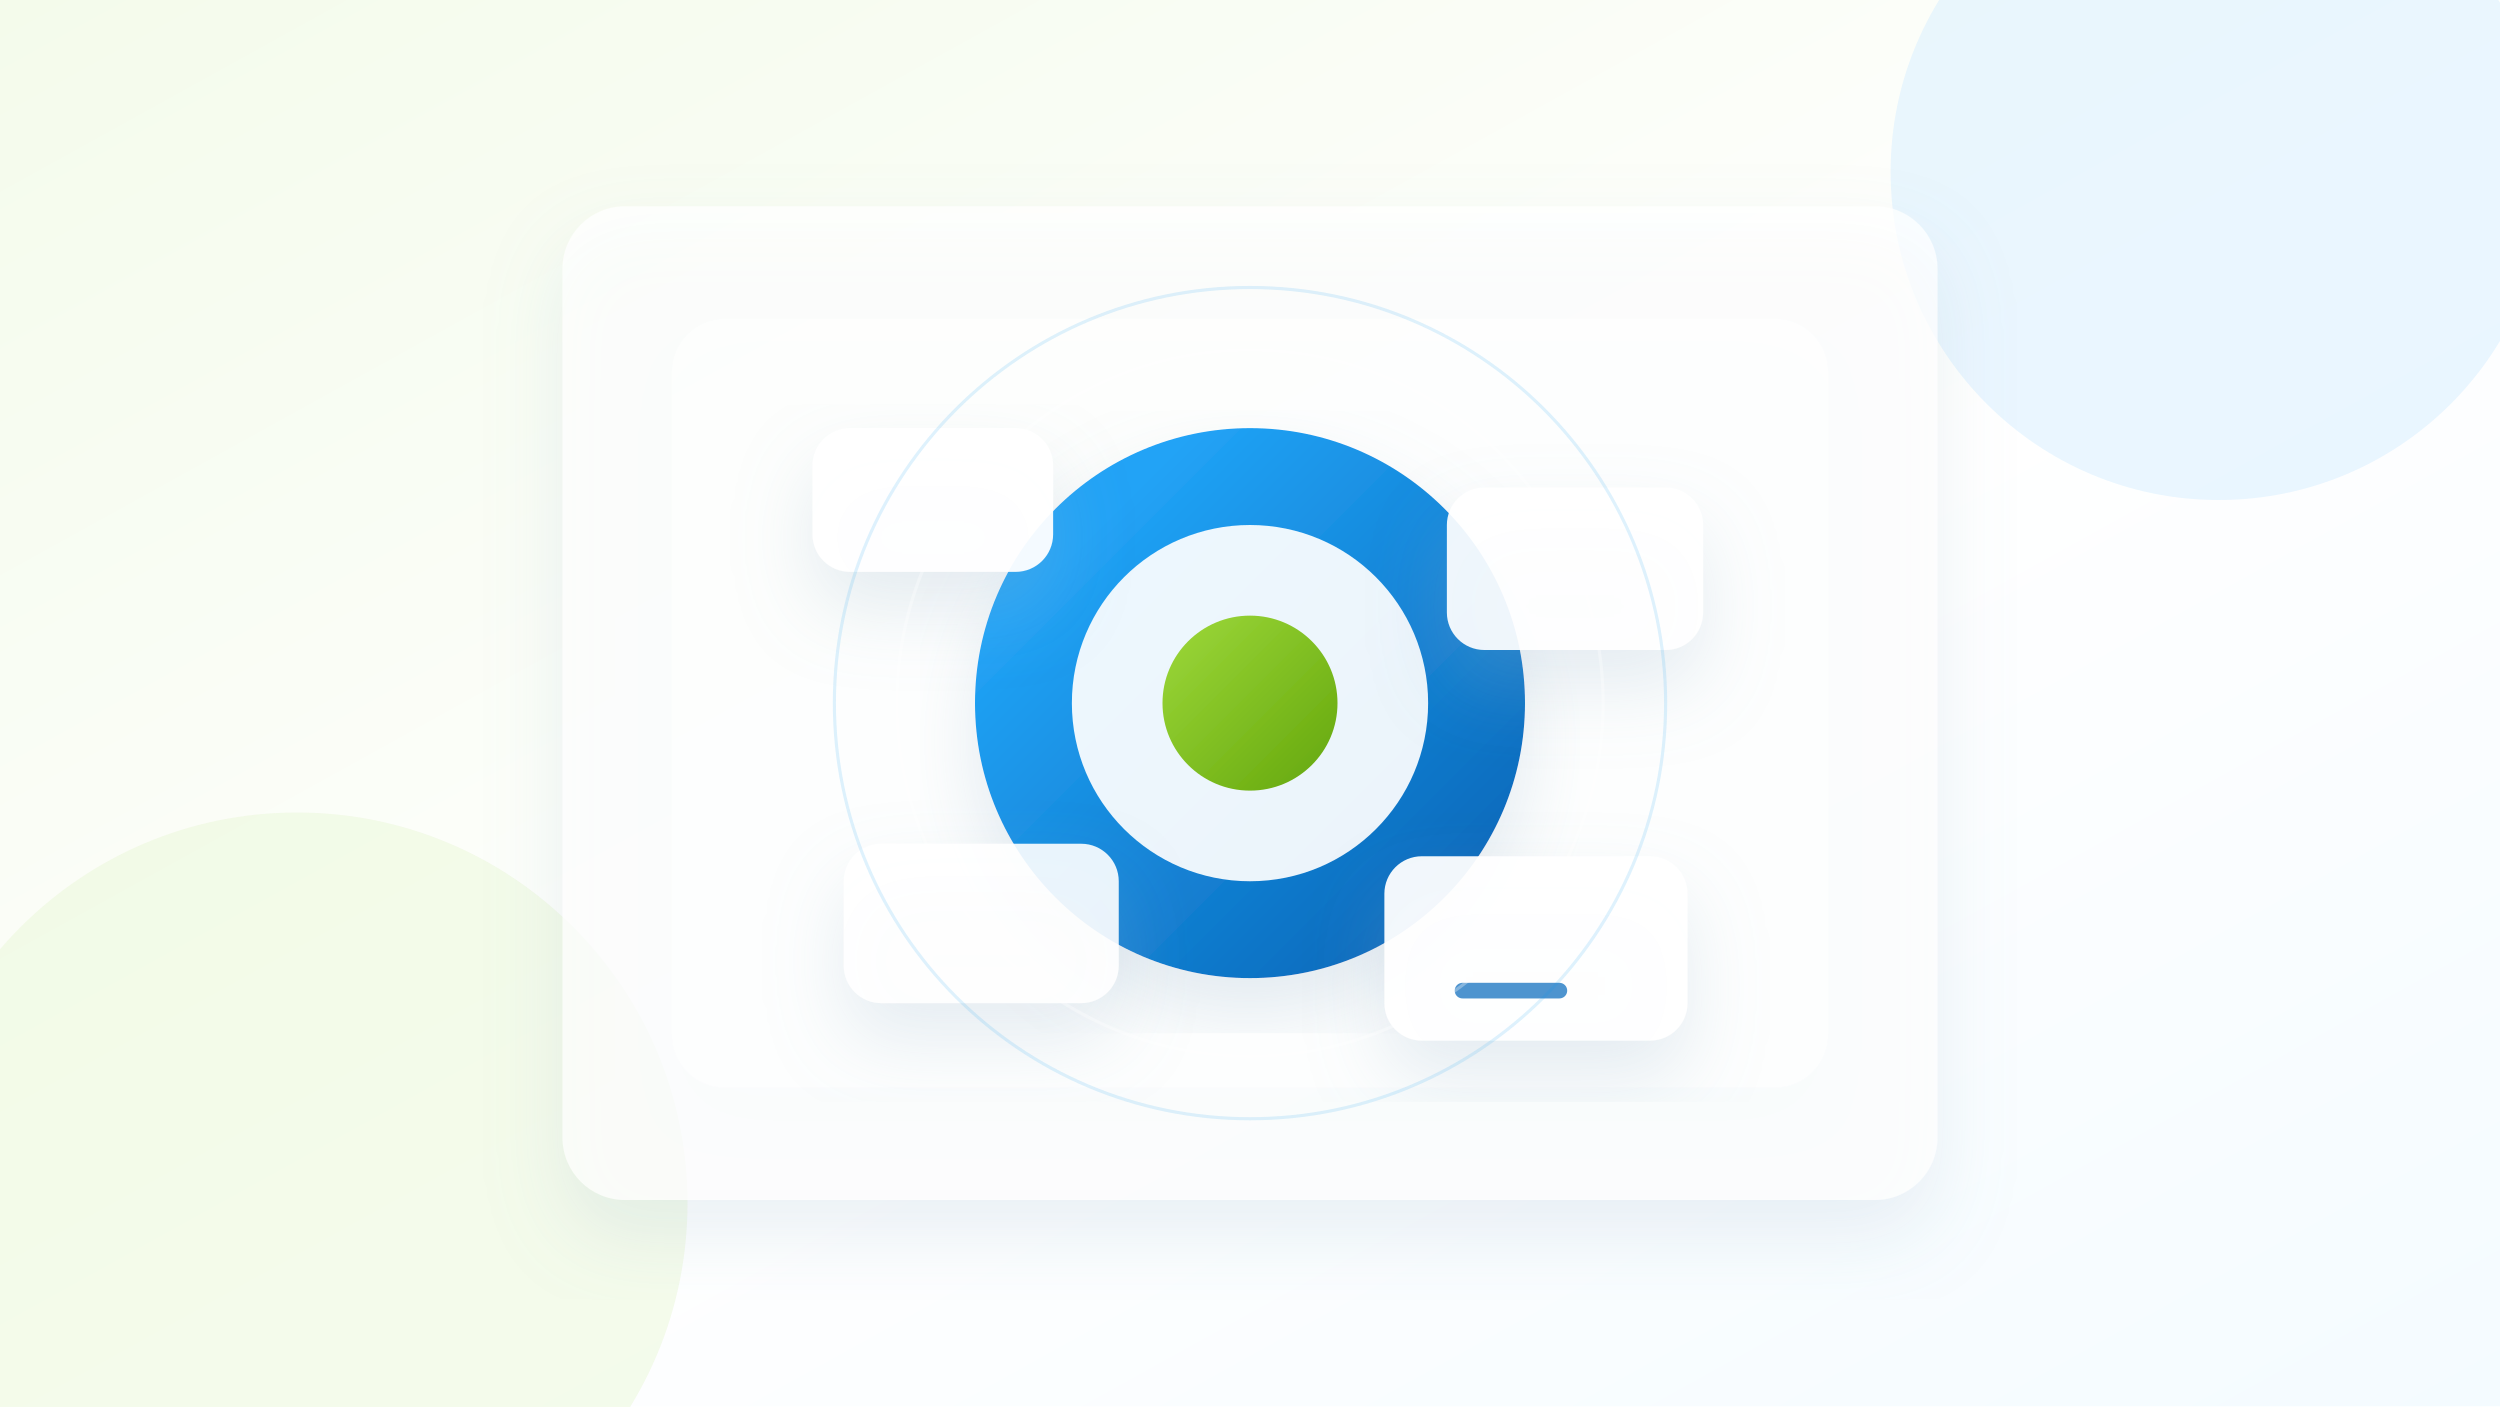
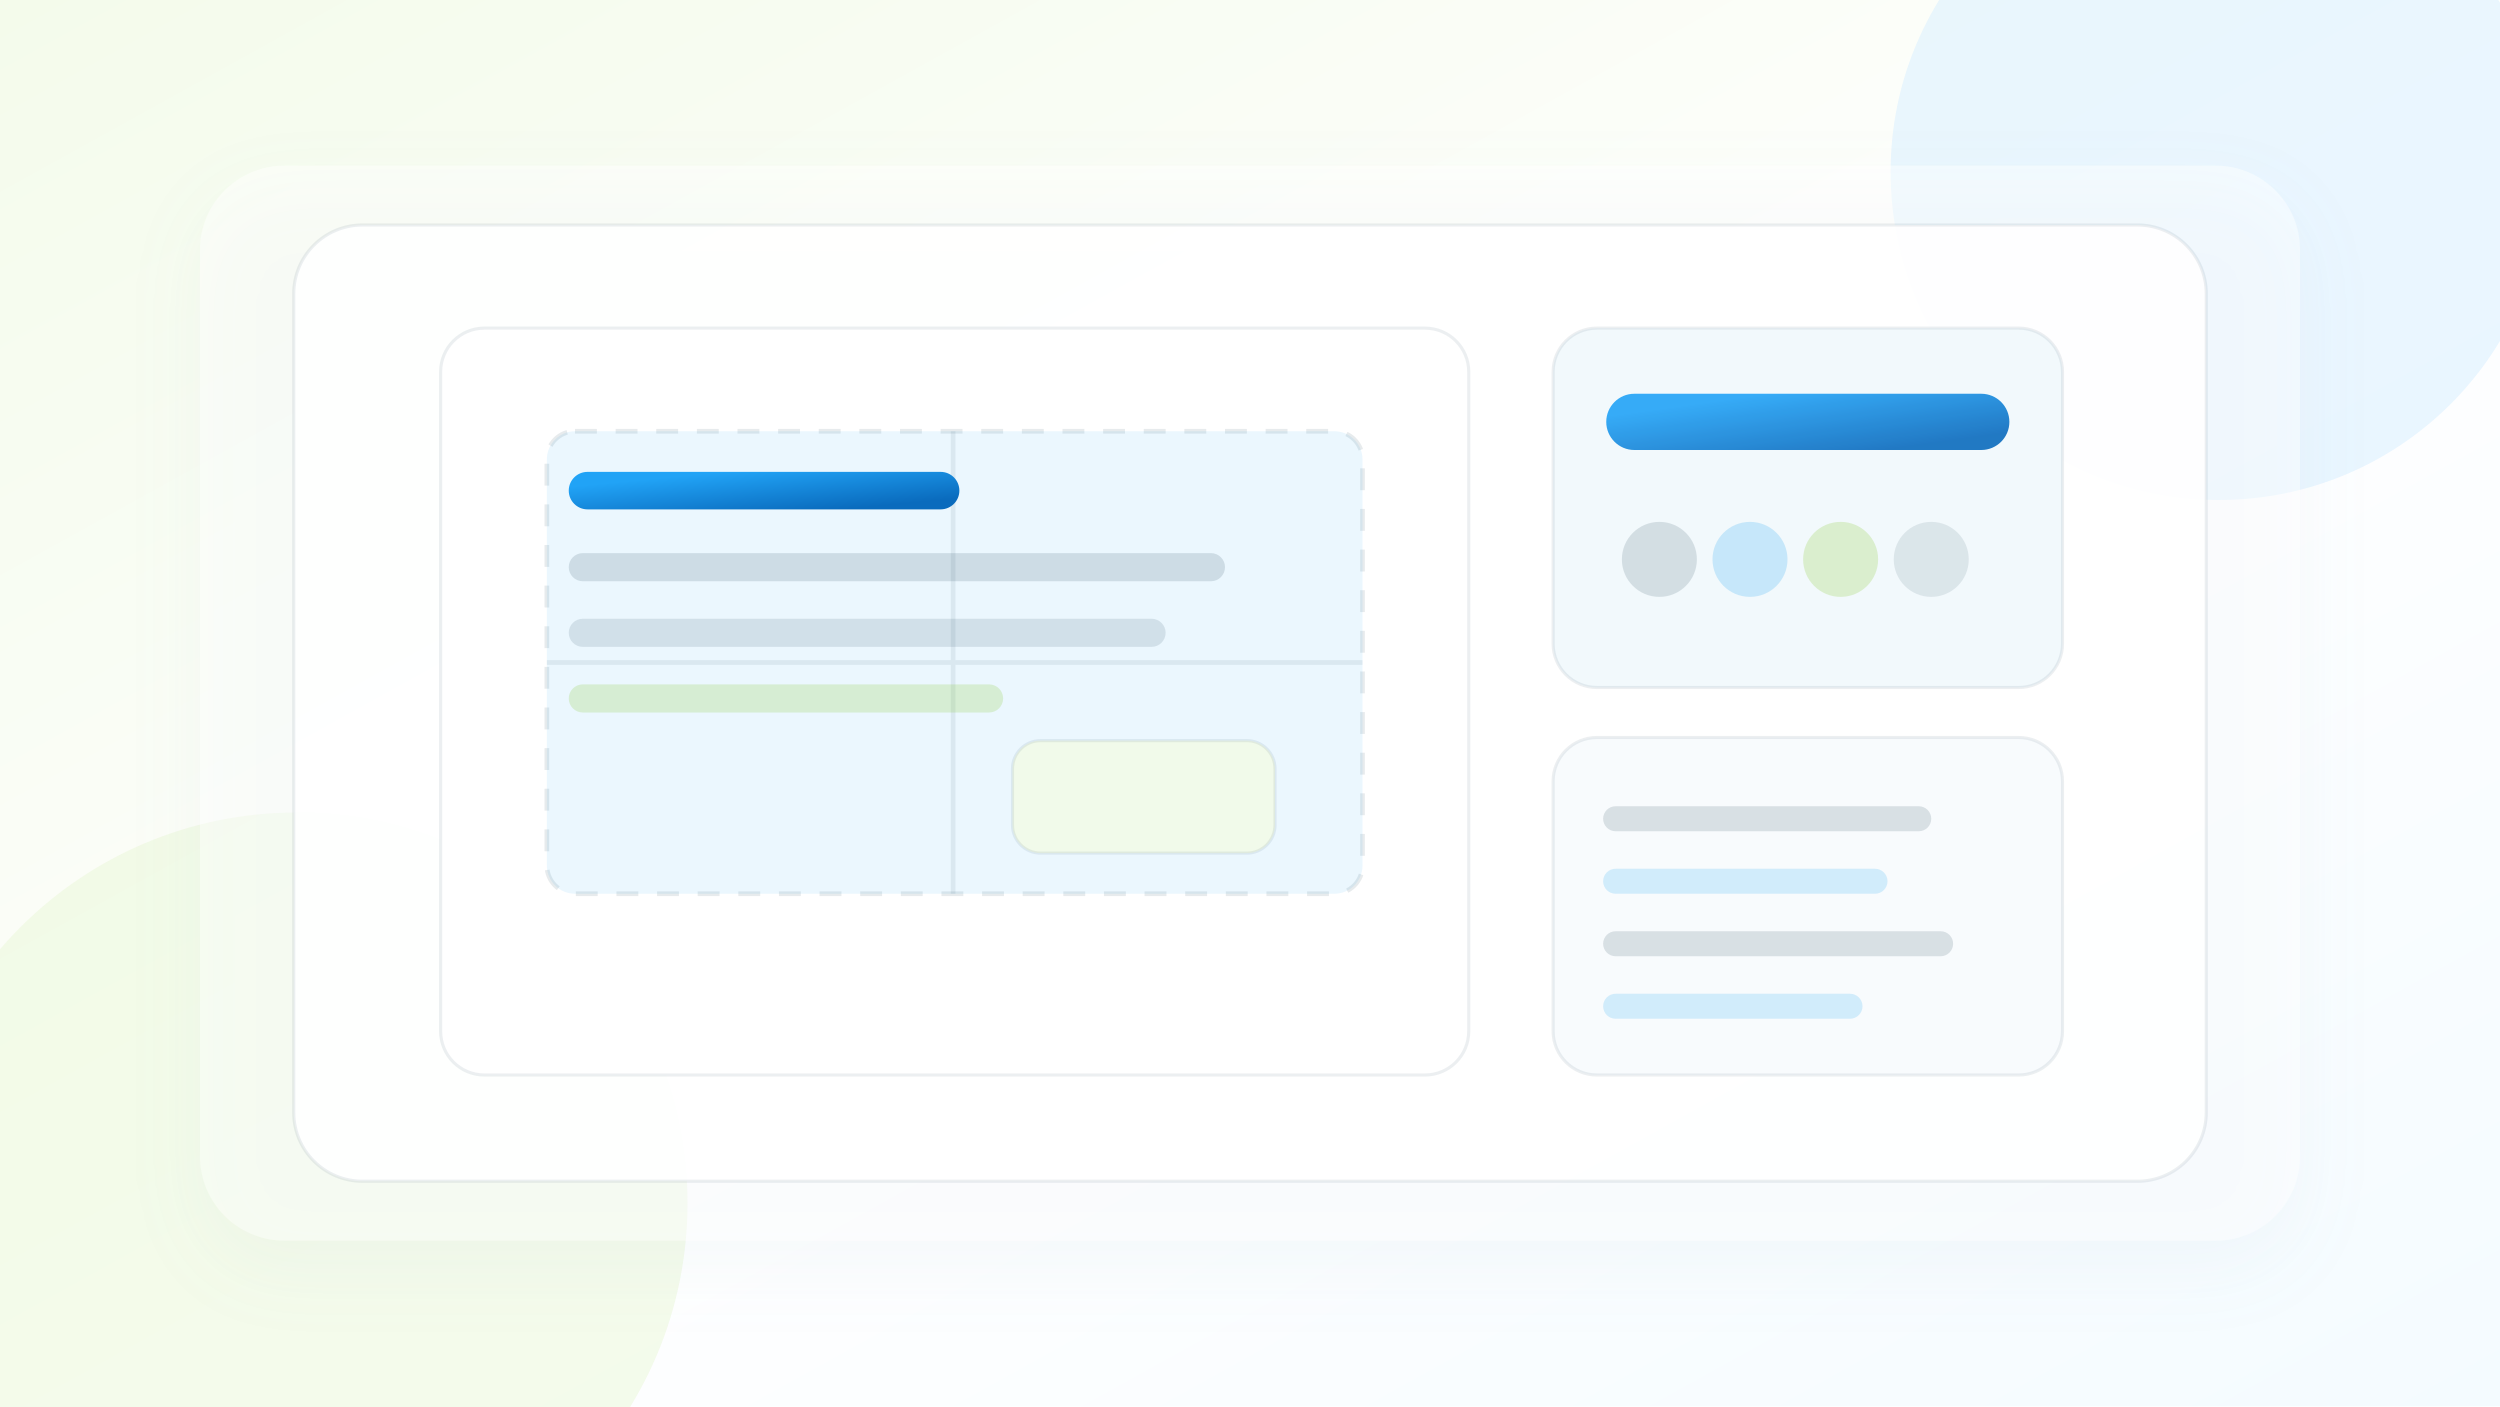
<svg xmlns="http://www.w3.org/2000/svg" width="1600" height="900" viewBox="0 0 1600 900" role="img" aria-hidden="true">
  <defs>
    <linearGradient id="bg" x1="0%" y1="0%" x2="100%" y2="100%">
      <stop offset="0%" stop-color="#f4fbeb" />
      <stop offset="55%" stop-color="#ffffff" />
      <stop offset="100%" stop-color="#f4fbff" />
    </linearGradient>
-     <linearGradient id="panelGlow" x1="0%" y1="0%" x2="100%" y2="100%">
-       <stop offset="0%" stop-color="rgba(255,255,255,0.92)" />
-       <stop offset="100%" stop-color="rgba(255,255,255,0.58)" />
-     </linearGradient>
-     <linearGradient id="blueOrb" x1="20%" y1="20%" x2="85%" y2="85%">
+     <linearGradient id="primaryOrb" x1="20%" y1="20%" x2="85%" y2="85%">
      <stop offset="0%" stop-color="#21a3f6" />
      <stop offset="100%" stop-color="#0a6bbd" />
    </linearGradient>
-     <linearGradient id="accent" x1="0%" y1="0%" x2="100%" y2="100%">
+     <linearGradient id="accentOrb" x1="0%" y1="0%" x2="100%" y2="100%">
      <stop offset="0%" stop-color="#9ed93b" />
      <stop offset="100%" stop-color="#63a60b" />
    </linearGradient>
    <linearGradient id="line" x1="0%" y1="0%" x2="100%" y2="0%">
      <stop offset="0%" stop-color="#21a3f6" />
      <stop offset="100%" stop-color="#9ed93b" />
    </linearGradient>
-     <filter id="shadow" x="-10%" y="-10%" width="120%" height="120%">
-       <feDropShadow dx="0" dy="24" stdDeviation="24" flood-color="#98b7cc" flood-opacity="0.25" />
+     <filter id="shadowSoft" x="-10%" y="-10%" width="120%" height="120%">
+       <feDropShadow dx="0" dy="18" stdDeviation="22" flood-color="#98b7cc" flood-opacity="0.18" />
    </filter>
  </defs>
  <rect width="1600" height="900" fill="url(#bg)" />
  <g opacity="0.55">
    <circle cx="1420" cy="110" r="210" fill="#d8efff" />
    <circle cx="190" cy="770" r="250" fill="#ebf7da" />
  </g>
-   <g filter="url(#shadow)">
-     <rect x="360" y="132" width="880" height="636" rx="40" fill="rgba(255,255,255,0.74)" />
-     <rect x="430" y="204" width="740" height="492" rx="34" fill="rgba(255,255,255,0.58)" />
+   <g filter="url(#shadowSoft)">
+     <rect x="128" y="106" width="1344" height="688" rx="54" fill="rgba(255,255,255,0.42)" />
  </g>
-   <g filter="url(#shadow)">
-     <circle cx="800" cy="450" r="176" fill="url(#blueOrb)" />
-     <circle cx="800" cy="450" r="114" fill="rgba(255,255,255,0.92)" />
-     <circle cx="800" cy="450" r="56" fill="url(#accent)" />
-   </g>
-   <g filter="url(#shadow)">
-     <rect x="520" y="274" width="154" height="92" rx="24" fill="rgba(255,255,255,0.94)" />
-     <rect x="926" y="312" width="164" height="104" rx="24" fill="rgba(255,255,255,0.92)" />
-     <rect x="540" y="540" width="176" height="102" rx="24" fill="rgba(255,255,255,0.9)" />
-     <rect x="886" y="548" width="194" height="118" rx="24" fill="rgba(255,255,255,0.94)" />
-   </g>
-   <g fill="none" stroke-linecap="round">
-     <path d="M574 320 H628" stroke="url(#line)" stroke-width="12" />
-     <path d="M954 364 H1036" stroke="url(#line)" stroke-width="12" />
-     <path d="M572 592 H650" stroke="url(#line)" stroke-width="12" />
-     <path d="M924 598 H1022" stroke="url(#line)" stroke-width="12" />
-     <path d="M936 634 H998" stroke="#0a6bbd" stroke-width="10" opacity="0.72" />
-   </g>
-   <g opacity="0.7">
-     <circle cx="800" cy="450" r="226" fill="none" stroke="rgba(255,255,255,0.46)" stroke-width="2" />
-     <circle cx="800" cy="450" r="266" fill="none" stroke="rgba(5,150,239,0.18)" stroke-width="2" />
-   </g>
+   <rect x="188" y="144" width="1224" height="612" rx="44" fill="rgba(255,255,255,0.92)" stroke="rgba(17,52,76,0.08)" stroke-width="2" />
+   <rect x="282" y="210" width="658" height="478" rx="28" fill="rgba(255,255,255,0.98)" stroke="rgba(17,52,76,0.08)" stroke-width="2" />
+   <rect x="994" y="210" width="326" height="230" rx="28" fill="rgba(241,248,252,0.96)" stroke="rgba(17,52,76,0.08)" stroke-width="2" />
+   <rect x="994" y="472" width="326" height="216" rx="28" fill="rgba(247,251,253,0.96)" stroke="rgba(17,52,76,0.08)" stroke-width="2" />
+   <rect x="350" y="276" width="522" height="296" rx="18" fill="rgba(5,150,239,0.08)" stroke="rgba(17,52,76,0.1)" stroke-dasharray="14 12" stroke-width="3" />
+   <path d="M350 424h522M610 276v296" stroke="rgba(17,52,76,0.08)" stroke-width="3" />
+   <rect x="364" y="302" width="250" height="24" rx="12" fill="url(#primaryOrb)" />
+   <rect x="364" y="354" width="420" height="18" rx="9" fill="rgba(17,52,76,0.14)" />
+   <rect x="364" y="396" width="382" height="18" rx="9" fill="rgba(17,52,76,0.12)" />
+   <rect x="364" y="438" width="278" height="18" rx="9" fill="rgba(120,197,21,0.18)" />
+   <rect x="648" y="474" width="168" height="72" rx="18" fill="rgba(241,250,233,0.96)" stroke="rgba(17,52,76,0.08)" stroke-width="2" />
+   <rect x="1028" y="252" width="258" height="36" rx="18" fill="url(#primaryOrb)" opacity="0.9" />
+   <circle cx="1062" cy="358" r="24" fill="rgba(17,52,76,0.14)" />
+   <circle cx="1120" cy="358" r="24" fill="rgba(5,150,239,0.18)" />
+   <circle cx="1178" cy="358" r="24" fill="rgba(120,197,21,0.2)" />
+   <circle cx="1236" cy="358" r="24" fill="rgba(17,52,76,0.1)" />
+   <rect x="1026" y="516" width="210" height="16" rx="8" fill="rgba(17,52,76,0.14)" />
+   <rect x="1026" y="556" width="182" height="16" rx="8" fill="rgba(5,150,239,0.16)" />
+   <rect x="1026" y="596" width="224" height="16" rx="8" fill="rgba(17,52,76,0.14)" />
+   <rect x="1026" y="636" width="166" height="16" rx="8" fill="rgba(5,150,239,0.16)" />
</svg>
